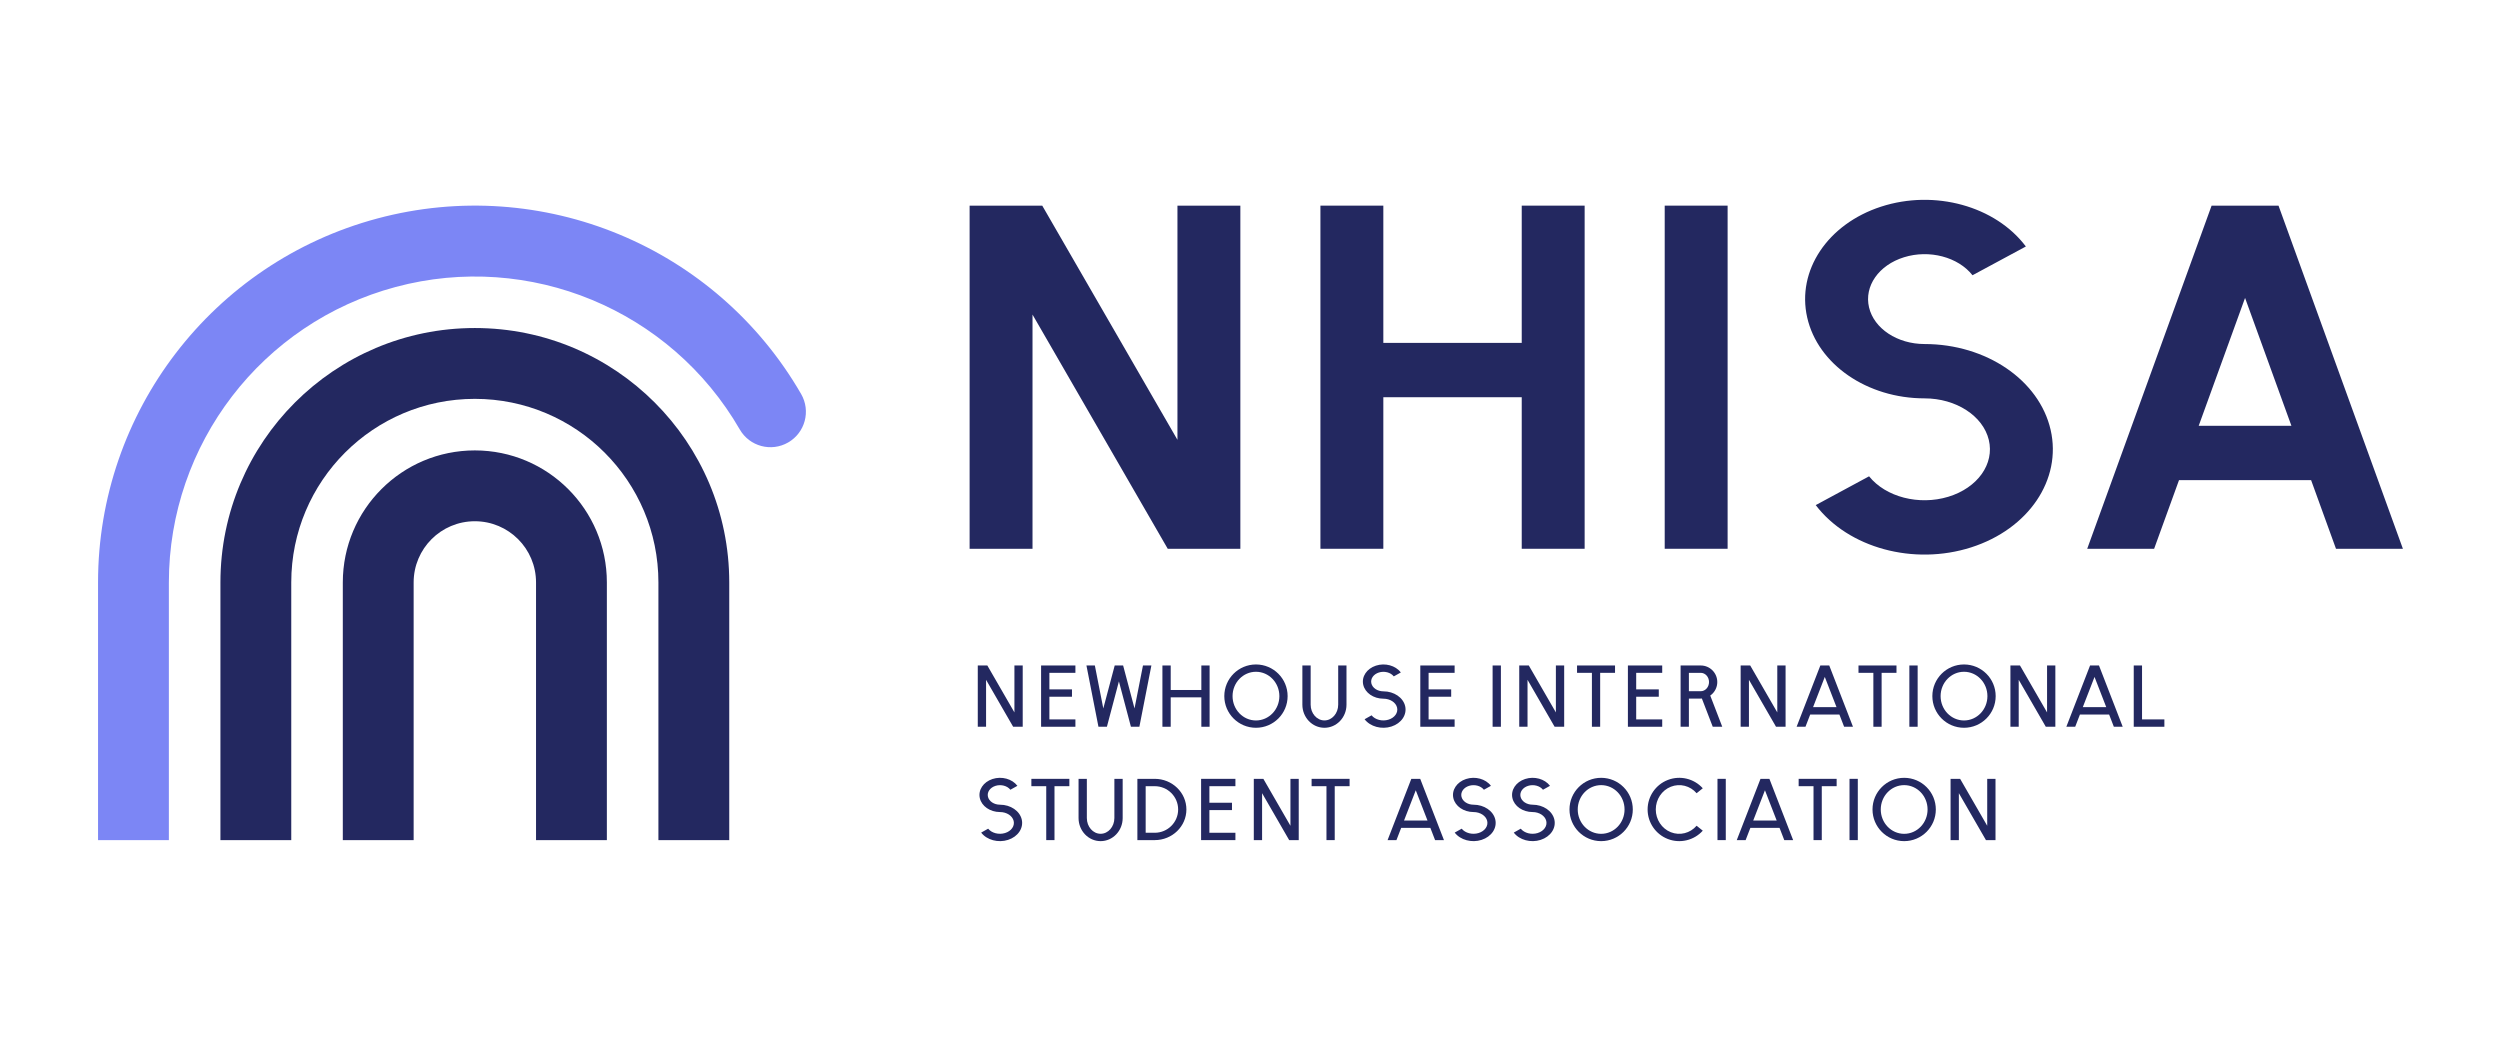
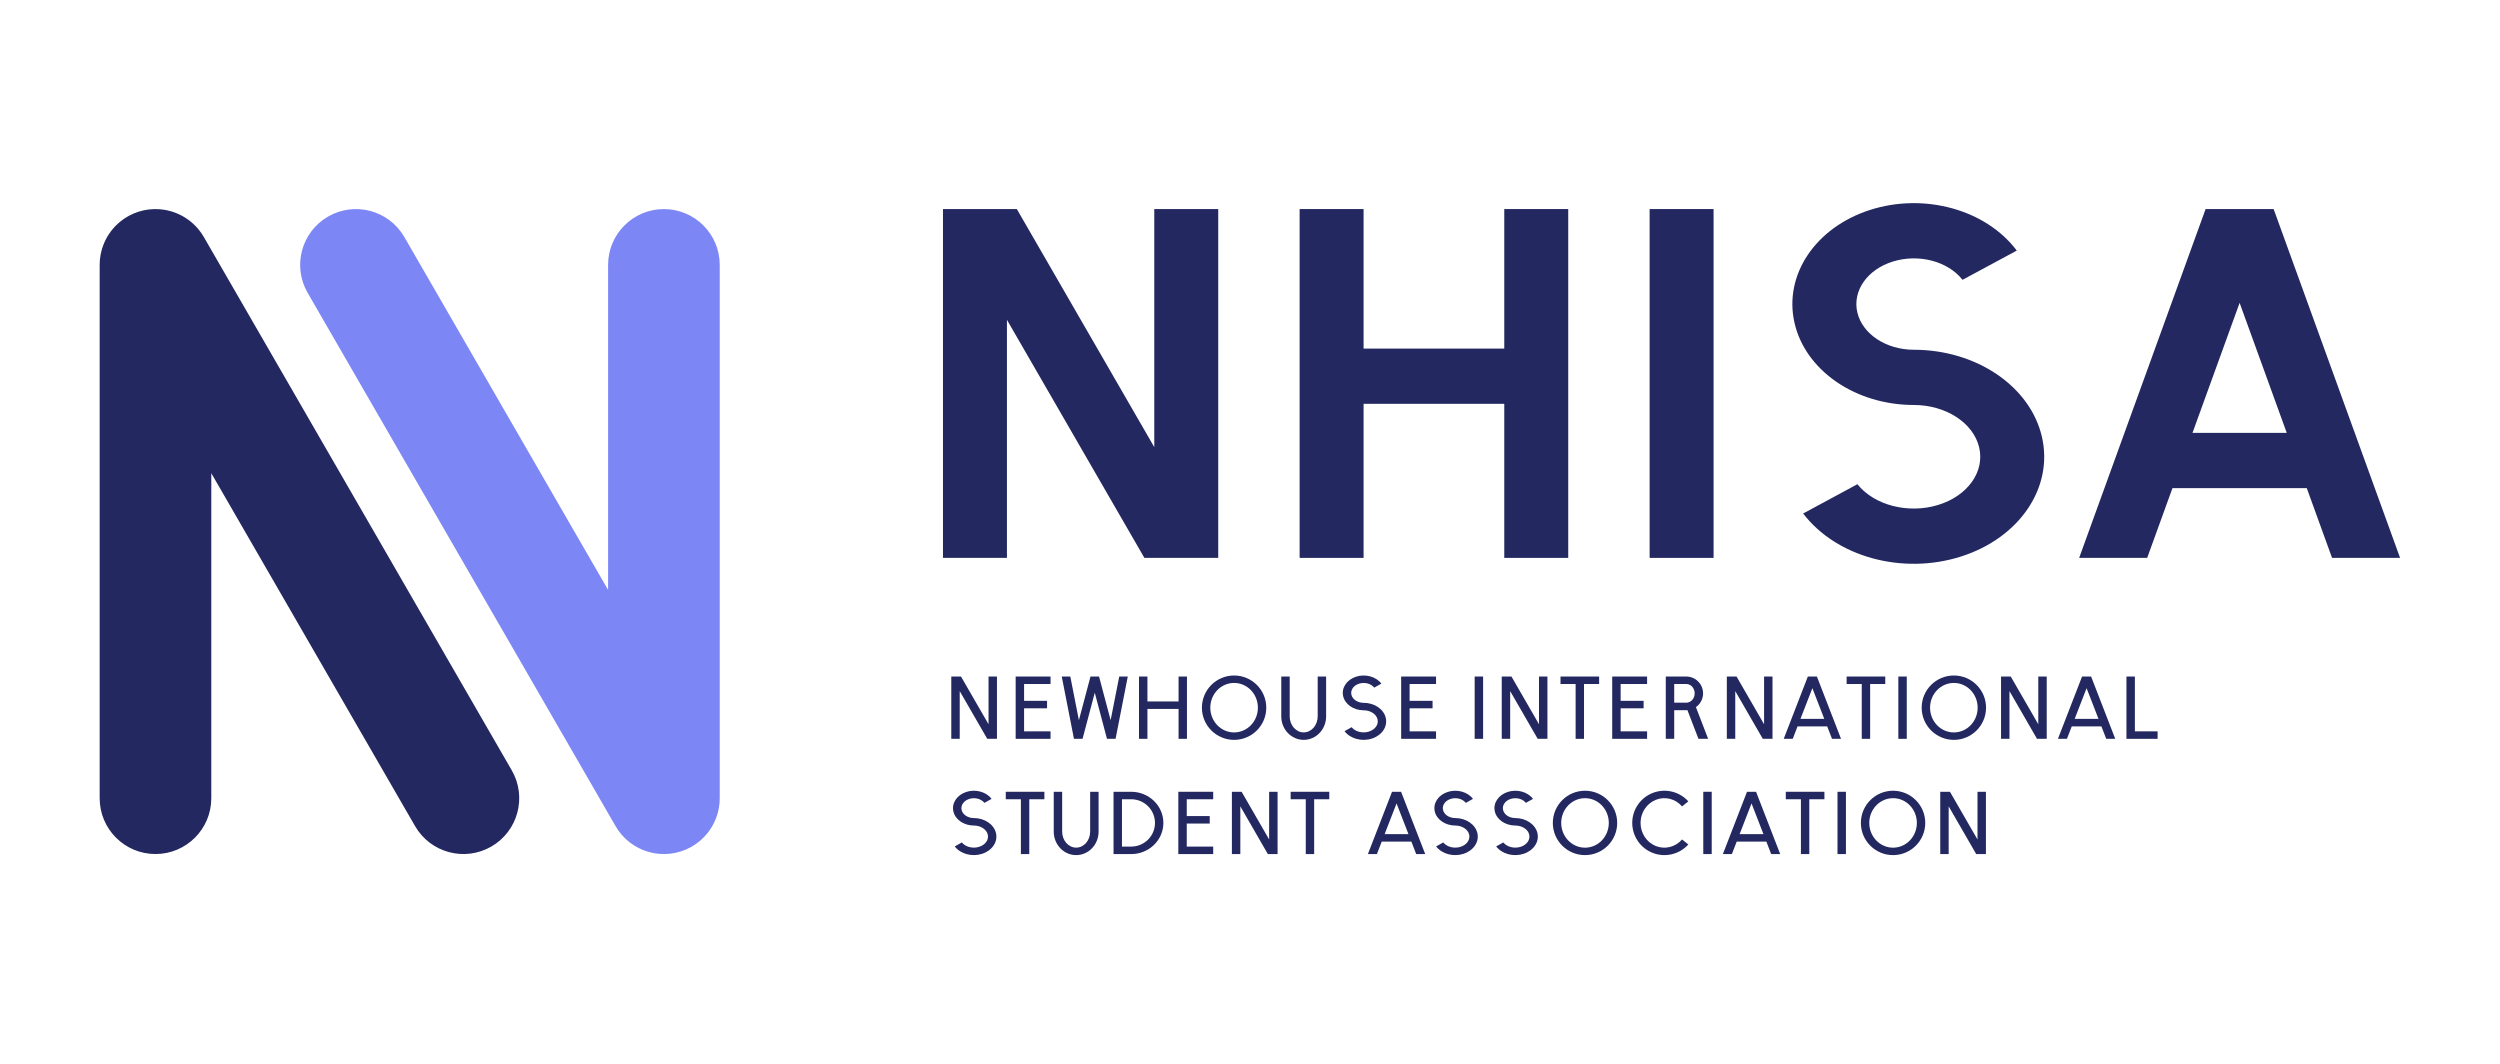
- <svg xmlns="http://www.w3.org/2000/svg" viewBox="0 0 612 256" width="612" height="256" role="img" aria-labelledby="title">
-   <path fill="#232860" d="M83.92 205.66 V142.58 A32.32 32.32 0 0 1 148.56 142.58 V205.66 H131.22 V142.58 A14.98 14.98 0 0 0 101.26 142.58 V205.66 Z M53.96 205.66 V142.58 A62.28 62.28 0 0 1 178.52 142.58 V205.66 H161.18 V142.58 A44.94 44.94 0 0 0 71.3 142.58 V205.66 Z" />
-   <path fill="#7C86F5" d="M24 205.66 V142.58 A92.24 92.24 0 0 1 196.12 96.46 A8.67 8.67 0 0 1 181.1 105.14 A74.9 74.9 0 0 0 41.34 142.58 V205.66 Z" />
-   <path fill="#232860" transform="translate(237.36 50.34)" d="M0 0 L17.78 0 L50.88 57.33 L50.88 0 L66.28 0 L66.28 84 L48.5 84 L15.4 26.67 L15.4 84 L0 84 Z" />
-   <path fill="#232860" transform="translate(323.24 50.34)" d="M0 0 L15.4 0 L15.4 33.6 L49.28 33.6 L49.28 0 L64.68 0 L64.68 84 L49.28 84 L49.28 46.9 L15.4 46.9 L15.4 84 L0 84 Z" />
-   <path fill="#232860" transform="translate(407.52 50.34)" d="M0 0 L15.4 0 L15.4 84 L0 84 Z" />
-   <path fill="#232860" transform="translate(439.72 50.34)" d="M56.21 10 A29.24 24.3 0 1 0 31.41 47.18 A16.01 12.47 0 1 1 17.83 66.26 L4.77 73.31 A31.41 25.77 0 1 0 31.41 33.88 A13.84 11 0 1 1 43.15 17.04 Z" />
-   <path fill="#232860" fill-rule="evenodd" transform="translate(510.95 50.34)" d="M30.45 0 L46.83 0 L77.28 84 L60.9 84 L54.81 67.2 L22.47 67.2 L16.38 84 L0 84 Z M38.64 22.59 L49.99 53.9 L27.29 53.9 Z" />
-   <path fill="#232860" transform="translate(239.36 162.91)" d="M0 0 L2.34 0 L8.97 11.49 L8.97 0 L11 0 L11 15 L8.66 15 L2.03 3.51 L2.03 15 L0 15 Z" />
-   <path fill="#232860" transform="translate(254.86 162.91)" d="M0 0 L8.4 0 L8.4 1.8 L2.03 1.8 L2.03 5.85 L7.56 5.85 L7.56 7.65 L2.03 7.65 L2.03 13.2 L8.4 13.2 L8.4 15 L0 15 Z" />
-   <path fill="#232860" transform="translate(265.96 162.91)" d="M0 0 L2.06 0 L5.01 15 L2.94 15 Z M6.92 0 L8.98 0 L5.01 15 L2.94 15 Z M6.92 0 L8.98 0 L12.96 15 L10.89 15 Z M13.84 0 L15.9 0 L12.96 15 L10.89 15 Z" />
-   <path fill="#232860" transform="translate(284.56 162.91)" d="M0 0 L2.03 0 L2.03 6 L9.53 6 L9.53 0 L11.55 0 L11.55 15 L9.53 15 L9.53 7.8 L2.03 7.8 L2.03 15 L0 15 Z" />
-   <path fill="#232860" fill-rule="evenodd" transform="translate(299.71 162.91)" d="M7.75 -0.25 A7.75 7.75 0 1 1 7.75 15.25 A7.75 7.75 0 1 1 7.75 -0.25 Z M7.75 1.54 A5.73 5.96 0 1 0 7.75 13.46 A5.73 5.96 0 1 0 7.75 1.54 Z" />
-   <path fill="#232860" transform="translate(318.82 162.91)" d="M0 0 H2.03 V9.6 A3.37 3.85 0 0 0 8.77 9.6 V0 H10.8 V9.6 A5.4 5.65 0 0 1 0 9.6 Z" />
-   <path fill="#232860" transform="translate(333.22 162.91)" d="M9.7 1.71 A5.03 4.19 0 1 0 5.43 8.13 A3.41 2.66 0 1 1 2.54 12.2 L0.83 13.16 A5.43 4.46 0 1 0 5.43 6.33 A3 2.39 0 1 1 7.98 2.67 Z" />
-   <path fill="#232860" transform="translate(347.69 162.91)" d="M0 0 L8.4 0 L8.4 1.8 L2.03 1.8 L2.03 5.85 L7.56 5.85 L7.56 7.65 L2.03 7.65 L2.03 13.2 L8.4 13.2 L8.4 15 L0 15 Z" />
-   <path fill="#232860" transform="translate(365.39 162.91)" d="M0 0 L2.03 0 L2.03 15 L0 15 Z" />
-   <path fill="#232860" transform="translate(371.91 162.91)" d="M0 0 L2.34 0 L8.97 11.49 L8.97 0 L11 0 L11 15 L8.66 15 L2.03 3.51 L2.03 15 L0 15 Z" />
-   <path fill="#232860" transform="translate(386.06 162.91)" d="M0 0 L9.3 0 L9.3 1.8 L5.66 1.8 L5.66 15 L3.64 15 L3.64 1.8 L0 1.8 Z" />
-   <path fill="#232860" transform="translate(398.51 162.91)" d="M0 0 L8.4 0 L8.4 1.8 L2.03 1.8 L2.03 5.85 L7.56 5.85 L7.56 7.65 L2.03 7.65 L2.03 13.2 L8.4 13.2 L8.4 15 L0 15 Z" />
-   <path fill="#232860" transform="translate(411.41 162.91)" d="M0 0 L2.03 0 L2.03 15 L0 15 Z M0 0 H4.93 A4.05 4.05 0 0 1 4.93 8.1 H0 Z M2.03 1.8 V6.3 H4.93 A2.03 2.25 0 0 0 4.93 1.8 Z M4.52 6.3 L6.85 6.3 L10.2 15 L7.87 15 Z" />
-   <path fill="#232860" transform="translate(426.11 162.91)" d="M0 0 L2.34 0 L8.97 11.49 L8.97 0 L11 0 L11 15 L8.66 15 L2.03 3.51 L2.03 15 L0 15 Z" />
-   <path fill="#232860" fill-rule="evenodd" transform="translate(439.81 162.91)" d="M5.81 0 L7.99 0 L13.8 15 L11.63 15 L10.47 12 L3.33 12 L2.17 15 L0 15 Z M6.9 2.8 L9.77 10.2 L4.03 10.2 Z" />
-   <path fill="#232860" transform="translate(454.96 162.91)" d="M0 0 L9.3 0 L9.3 1.8 L5.66 1.8 L5.66 15 L3.64 15 L3.64 1.8 L0 1.8 Z" />
-   <path fill="#232860" transform="translate(467.41 162.91)" d="M0 0 L2.03 0 L2.03 15 L0 15 Z" />
-   <path fill="#232860" fill-rule="evenodd" transform="translate(473.04 162.91)" d="M7.75 -0.25 A7.75 7.75 0 1 1 7.75 15.25 A7.75 7.75 0 1 1 7.75 -0.25 Z M7.75 1.54 A5.73 5.96 0 1 0 7.75 13.46 A5.73 5.96 0 1 0 7.75 1.54 Z" />
-   <path fill="#232860" transform="translate(492.15 162.91)" d="M0 0 L2.34 0 L8.97 11.49 L8.97 0 L11 0 L11 15 L8.66 15 L2.03 3.51 L2.03 15 L0 15 Z" />
-   <path fill="#232860" fill-rule="evenodd" transform="translate(505.84 162.91)" d="M5.81 0 L7.99 0 L13.8 15 L11.63 15 L10.47 12 L3.33 12 L2.17 15 L0 15 Z M6.9 2.8 L9.77 10.2 L4.03 10.2 Z" />
-   <path fill="#232860" transform="translate(522.34 162.91)" d="M0 0 L2.03 0 L2.03 13.2 L7.5 13.2 L7.5 15 L0 15 Z" />
-   <path fill="#232860" transform="translate(239.36 190.66)" d="M9.7 1.71 A5.03 4.19 0 1 0 5.43 8.13 A3.41 2.66 0 1 1 2.54 12.2 L0.83 13.16 A5.43 4.46 0 1 0 5.43 6.33 A3 2.39 0 1 1 7.98 2.67 Z" />
-   <path fill="#232860" transform="translate(252.48 190.66)" d="M0 0 L9.3 0 L9.3 1.8 L5.66 1.8 L5.66 15 L3.64 15 L3.64 1.8 L0 1.8 Z" />
-   <path fill="#232860" transform="translate(264.03 190.66)" d="M0 0 H2.03 V9.6 A3.37 3.85 0 0 0 8.77 9.6 V0 H10.8 V9.6 A5.4 5.65 0 0 1 0 9.6 Z" />
-   <path fill="#232860" fill-rule="evenodd" transform="translate(278.43 190.66)" d="M0 0 H4.25 A7.75 7.5 0 0 1 4.25 15 H0 Z M2.03 1.8 H4.25 A5.73 5.7 0 0 1 4.25 13.2 H2.03 Z" />
-   <path fill="#232860" transform="translate(294.03 190.66)" d="M0 0 L8.4 0 L8.4 1.8 L2.03 1.8 L2.03 5.85 L7.56 5.85 L7.56 7.65 L2.03 7.65 L2.03 13.2 L8.4 13.2 L8.4 15 L0 15 Z" />
-   <path fill="#232860" transform="translate(306.93 190.66)" d="M0 0 L2.34 0 L8.97 11.49 L8.97 0 L11 0 L11 15 L8.66 15 L2.03 3.51 L2.03 15 L0 15 Z" />
-   <path fill="#232860" transform="translate(321.08 190.66)" d="M0 0 L9.3 0 L9.3 1.8 L5.66 1.8 L5.66 15 L3.64 15 L3.64 1.8 L0 1.8 Z" />
-   <path fill="#232860" fill-rule="evenodd" transform="translate(339.68 190.66)" d="M5.81 0 L7.99 0 L13.8 15 L11.63 15 L10.47 12 L3.33 12 L2.17 15 L0 15 Z M6.9 2.8 L9.77 10.2 L4.03 10.2 Z" />
-   <path fill="#232860" transform="translate(355.28 190.66)" d="M9.7 1.71 A5.03 4.19 0 1 0 5.43 8.13 A3.41 2.66 0 1 1 2.54 12.2 L0.83 13.16 A5.43 4.46 0 1 0 5.43 6.33 A3 2.39 0 1 1 7.98 2.67 Z" />
-   <path fill="#232860" transform="translate(369.74 190.66)" d="M9.7 1.71 A5.03 4.19 0 1 0 5.43 8.13 A3.41 2.66 0 1 1 2.54 12.2 L0.83 13.16 A5.43 4.46 0 1 0 5.43 6.33 A3 2.39 0 1 1 7.98 2.67 Z" />
-   <path fill="#232860" fill-rule="evenodd" transform="translate(384.21 190.66)" d="M7.75 -0.25 A7.75 7.75 0 1 1 7.75 15.25 A7.75 7.75 0 1 1 7.75 -0.25 Z M7.75 1.54 A5.73 5.96 0 1 0 7.75 13.46 A5.73 5.96 0 1 0 7.75 1.54 Z" />
-   <path fill="#232860" transform="translate(403.32 190.66)" d="M13.52 2.31 A7.75 7.75 0 1 0 13.52 12.69 L12.01 11.48 A5.73 5.96 0 1 1 12.01 3.52 Z" />
-   <path fill="#232860" transform="translate(420.44 190.66)" d="M0 0 L2.03 0 L2.03 15 L0 15 Z" />
-   <path fill="#232860" fill-rule="evenodd" transform="translate(425.16 190.66)" d="M5.81 0 L7.99 0 L13.8 15 L11.63 15 L10.47 12 L3.33 12 L2.17 15 L0 15 Z M6.9 2.8 L9.77 10.2 L4.03 10.2 Z" />
-   <path fill="#232860" transform="translate(440.31 190.66)" d="M0 0 L9.3 0 L9.3 1.8 L5.66 1.8 L5.66 15 L3.64 15 L3.64 1.8 L0 1.8 Z" />
-   <path fill="#232860" transform="translate(452.76 190.66)" d="M0 0 L2.03 0 L2.03 15 L0 15 Z" />
-   <path fill="#232860" fill-rule="evenodd" transform="translate(458.39 190.66)" d="M7.75 -0.25 A7.75 7.75 0 1 1 7.75 15.25 A7.75 7.75 0 1 1 7.75 -0.25 Z M7.75 1.54 A5.73 5.96 0 1 0 7.75 13.46 A5.73 5.96 0 1 0 7.75 1.54 Z" />
-   <path fill="#232860" transform="translate(477.5 190.66)" d="M0 0 L2.34 0 L8.97 11.49 L8.97 0 L11 0 L11 15 L8.66 15 L2.03 3.51 L2.03 15 L0 15 Z" />
+ <svg xmlns="http://www.w3.org/2000/svg" viewBox="0 0 602 256" width="602" height="256" role="img" aria-labelledby="title">
+   <path fill="#232860" d="M50.88 192.21 L50.88 63.79 A13.44 13.44 0 0 0 24 63.79 L24 192.21 A13.44 13.44 0 0 0 50.88 192.21 Z M25.8 70.51 L99.95 198.93 A13.44 13.44 0 0 0 123.23 185.49 L49.08 57.07 A13.44 13.44 0 0 0 25.8 70.51 Z" />
+   <path fill="#7C86F5" d="M74.08 70.51 L148.23 198.93 A13.44 13.44 0 0 0 171.51 185.49 L97.36 57.07 A13.44 13.44 0 0 0 74.08 70.51 Z M173.31 192.21 L173.31 63.79 A13.44 13.44 0 0 0 146.43 63.79 L146.43 192.21 A13.44 13.44 0 0 0 173.31 192.21 Z" />
+   <path fill="#232860" transform="translate(227.07 50.34)" d="M0 0 L17.78 0 L50.88 57.33 L50.88 0 L66.28 0 L66.28 84 L48.5 84 L15.4 26.67 L15.4 84 L0 84 Z" />
+   <path fill="#232860" transform="translate(312.95 50.34)" d="M0 0 L15.4 0 L15.4 33.6 L49.28 33.6 L49.28 0 L64.68 0 L64.68 84 L49.28 84 L49.28 46.9 L15.4 46.9 L15.4 84 L0 84 Z" />
+   <path fill="#232860" transform="translate(397.23 50.34)" d="M0 0 L15.4 0 L15.4 84 L0 84 Z" />
+   <path fill="#232860" transform="translate(429.43 50.34)" d="M56.21 10 A29.24 24.3 0 1 0 31.41 47.18 A16.01 12.47 0 1 1 17.83 66.26 L4.77 73.31 A31.41 25.77 0 1 0 31.41 33.88 A13.84 11 0 1 1 43.15 17.04 Z" />
+   <path fill="#232860" fill-rule="evenodd" transform="translate(500.66 50.34)" d="M30.45 0 L46.83 0 L77.28 84 L60.9 84 L54.81 67.2 L22.47 67.2 L16.38 84 L0 84 Z M38.64 22.59 L49.99 53.9 L27.29 53.9 Z" />
+   <path fill="#232860" transform="translate(229.07 162.91)" d="M0 0 L2.34 0 L8.97 11.49 L8.97 0 L11 0 L11 15 L8.66 15 L2.03 3.51 L2.03 15 L0 15 Z" />
+   <path fill="#232860" transform="translate(244.57 162.91)" d="M0 0 L8.4 0 L8.4 1.8 L2.03 1.8 L2.03 5.85 L7.56 5.85 L7.56 7.65 L2.03 7.65 L2.03 13.2 L8.4 13.2 L8.4 15 L0 15 Z" />
+   <path fill="#232860" transform="translate(255.67 162.91)" d="M0 0 L2.06 0 L5.01 15 L2.94 15 Z M6.92 0 L8.98 0 L5.01 15 L2.94 15 Z M6.92 0 L8.98 0 L12.96 15 L10.89 15 Z M13.84 0 L15.9 0 L12.96 15 L10.89 15 Z" />
+   <path fill="#232860" transform="translate(274.27 162.91)" d="M0 0 L2.03 0 L2.03 6 L9.53 6 L9.53 0 L11.55 0 L11.55 15 L9.53 15 L9.53 7.8 L2.03 7.8 L2.03 15 L0 15 Z" />
+   <path fill="#232860" fill-rule="evenodd" transform="translate(289.42 162.91)" d="M7.75 -0.25 A7.75 7.75 0 1 1 7.75 15.25 A7.75 7.75 0 1 1 7.75 -0.25 Z M7.75 1.54 A5.73 5.96 0 1 0 7.75 13.46 A5.73 5.96 0 1 0 7.75 1.54 Z" />
+   <path fill="#232860" transform="translate(308.53 162.91)" d="M0 0 H2.03 V9.6 A3.37 3.85 0 0 0 8.77 9.6 V0 H10.8 V9.6 A5.4 5.65 0 0 1 0 9.6 Z" />
+   <path fill="#232860" transform="translate(322.93 162.91)" d="M9.7 1.71 A5.03 4.19 0 1 0 5.43 8.13 A3.41 2.66 0 1 1 2.54 12.2 L0.83 13.16 A5.43 4.46 0 1 0 5.43 6.33 A3 2.39 0 1 1 7.98 2.67 Z" />
+   <path fill="#232860" transform="translate(337.4 162.91)" d="M0 0 L8.4 0 L8.4 1.8 L2.03 1.8 L2.03 5.85 L7.56 5.85 L7.56 7.65 L2.03 7.65 L2.03 13.2 L8.4 13.2 L8.4 15 L0 15 Z" />
+   <path fill="#232860" transform="translate(355.1 162.91)" d="M0 0 L2.03 0 L2.03 15 L0 15 Z" />
+   <path fill="#232860" transform="translate(361.62 162.91)" d="M0 0 L2.34 0 L8.97 11.49 L8.97 0 L11 0 L11 15 L8.66 15 L2.03 3.51 L2.03 15 L0 15 Z" />
+   <path fill="#232860" transform="translate(375.77 162.91)" d="M0 0 L9.3 0 L9.3 1.8 L5.66 1.8 L5.66 15 L3.64 15 L3.64 1.8 L0 1.8 Z" />
+   <path fill="#232860" transform="translate(388.22 162.91)" d="M0 0 L8.4 0 L8.4 1.8 L2.03 1.8 L2.03 5.85 L7.56 5.85 L7.56 7.65 L2.03 7.65 L2.03 13.2 L8.4 13.2 L8.4 15 L0 15 Z" />
+   <path fill="#232860" transform="translate(401.12 162.91)" d="M0 0 L2.03 0 L2.03 15 L0 15 Z M0 0 H4.93 A4.05 4.05 0 0 1 4.93 8.1 H0 Z M2.03 1.8 V6.3 H4.93 A2.03 2.25 0 0 0 4.93 1.8 Z M4.52 6.3 L6.85 6.3 L10.2 15 L7.87 15 Z" />
+   <path fill="#232860" transform="translate(415.82 162.91)" d="M0 0 L2.34 0 L8.97 11.49 L8.97 0 L11 0 L11 15 L8.66 15 L2.03 3.51 L2.03 15 L0 15 Z" />
+   <path fill="#232860" fill-rule="evenodd" transform="translate(429.52 162.91)" d="M5.81 0 L7.99 0 L13.8 15 L11.63 15 L10.47 12 L3.33 12 L2.17 15 L0 15 Z M6.9 2.8 L9.77 10.2 L4.03 10.2 Z" />
+   <path fill="#232860" transform="translate(444.67 162.91)" d="M0 0 L9.3 0 L9.3 1.8 L5.66 1.8 L5.66 15 L3.64 15 L3.64 1.8 L0 1.8 Z" />
+   <path fill="#232860" transform="translate(457.12 162.91)" d="M0 0 L2.03 0 L2.03 15 L0 15 Z" />
+   <path fill="#232860" fill-rule="evenodd" transform="translate(462.74 162.91)" d="M7.75 -0.25 A7.75 7.75 0 1 1 7.75 15.25 A7.75 7.75 0 1 1 7.75 -0.25 Z M7.75 1.54 A5.73 5.96 0 1 0 7.75 13.46 A5.73 5.96 0 1 0 7.75 1.54 Z" />
+   <path fill="#232860" transform="translate(481.85 162.91)" d="M0 0 L2.34 0 L8.97 11.49 L8.97 0 L11 0 L11 15 L8.66 15 L2.03 3.51 L2.03 15 L0 15 Z" />
+   <path fill="#232860" fill-rule="evenodd" transform="translate(495.55 162.91)" d="M5.81 0 L7.99 0 L13.8 15 L11.63 15 L10.47 12 L3.33 12 L2.17 15 L0 15 Z M6.9 2.8 L9.77 10.2 L4.03 10.2 Z" />
+   <path fill="#232860" transform="translate(512.05 162.91)" d="M0 0 L2.03 0 L2.03 13.2 L7.5 13.2 L7.5 15 L0 15 Z" />
+   <path fill="#232860" transform="translate(229.07 190.66)" d="M9.7 1.71 A5.03 4.19 0 1 0 5.43 8.13 A3.41 2.66 0 1 1 2.54 12.2 L0.83 13.16 A5.43 4.46 0 1 0 5.43 6.33 A3 2.39 0 1 1 7.98 2.67 Z" />
+   <path fill="#232860" transform="translate(242.19 190.66)" d="M0 0 L9.3 0 L9.3 1.8 L5.66 1.8 L5.66 15 L3.64 15 L3.64 1.8 L0 1.8 Z" />
+   <path fill="#232860" transform="translate(253.74 190.66)" d="M0 0 H2.03 V9.6 A3.37 3.85 0 0 0 8.77 9.6 V0 H10.8 V9.6 A5.4 5.65 0 0 1 0 9.6 Z" />
+   <path fill="#232860" fill-rule="evenodd" transform="translate(268.14 190.66)" d="M0 0 H4.25 A7.75 7.5 0 0 1 4.25 15 H0 Z M2.03 1.8 H4.25 A5.73 5.7 0 0 1 4.25 13.2 H2.03 Z" />
+   <path fill="#232860" transform="translate(283.74 190.66)" d="M0 0 L8.4 0 L8.4 1.8 L2.03 1.8 L2.03 5.85 L7.56 5.85 L7.56 7.65 L2.03 7.65 L2.03 13.2 L8.4 13.2 L8.4 15 L0 15 Z" />
+   <path fill="#232860" transform="translate(296.64 190.66)" d="M0 0 L2.34 0 L8.97 11.49 L8.97 0 L11 0 L11 15 L8.66 15 L2.03 3.51 L2.03 15 L0 15 Z" />
+   <path fill="#232860" transform="translate(310.79 190.66)" d="M0 0 L9.3 0 L9.3 1.8 L5.66 1.8 L5.66 15 L3.64 15 L3.64 1.8 L0 1.8 Z" />
+   <path fill="#232860" fill-rule="evenodd" transform="translate(329.39 190.66)" d="M5.81 0 L7.99 0 L13.8 15 L11.63 15 L10.47 12 L3.33 12 L2.17 15 L0 15 Z M6.9 2.8 L9.77 10.2 L4.03 10.2 Z" />
+   <path fill="#232860" transform="translate(344.99 190.66)" d="M9.7 1.71 A5.03 4.19 0 1 0 5.43 8.13 A3.41 2.66 0 1 1 2.54 12.2 L0.83 13.16 A5.43 4.46 0 1 0 5.43 6.33 A3 2.39 0 1 1 7.98 2.67 Z" />
+   <path fill="#232860" transform="translate(359.45 190.66)" d="M9.7 1.71 A5.03 4.19 0 1 0 5.43 8.13 A3.41 2.66 0 1 1 2.54 12.2 L0.83 13.16 A5.43 4.46 0 1 0 5.43 6.33 A3 2.39 0 1 1 7.98 2.67 Z" />
+   <path fill="#232860" fill-rule="evenodd" transform="translate(373.92 190.66)" d="M7.75 -0.25 A7.75 7.75 0 1 1 7.75 15.25 A7.75 7.75 0 1 1 7.75 -0.25 Z M7.75 1.54 A5.73 5.96 0 1 0 7.75 13.46 A5.73 5.96 0 1 0 7.75 1.54 Z" />
+   <path fill="#232860" transform="translate(393.03 190.66)" d="M13.52 2.31 A7.75 7.75 0 1 0 13.52 12.69 L12.01 11.48 A5.73 5.96 0 1 1 12.01 3.52 Z" />
+   <path fill="#232860" transform="translate(410.15 190.66)" d="M0 0 L2.03 0 L2.03 15 L0 15 Z" />
+   <path fill="#232860" fill-rule="evenodd" transform="translate(414.87 190.66)" d="M5.81 0 L7.99 0 L13.8 15 L11.63 15 L10.47 12 L3.33 12 L2.17 15 L0 15 Z M6.9 2.8 L9.77 10.2 L4.03 10.2 Z" />
+   <path fill="#232860" transform="translate(430.02 190.66)" d="M0 0 L9.3 0 L9.3 1.8 L5.66 1.8 L5.66 15 L3.64 15 L3.64 1.8 L0 1.8 Z" />
+   <path fill="#232860" transform="translate(442.47 190.66)" d="M0 0 L2.03 0 L2.03 15 L0 15 Z" />
+   <path fill="#232860" fill-rule="evenodd" transform="translate(448.1 190.66)" d="M7.75 -0.25 A7.75 7.75 0 1 1 7.75 15.25 A7.75 7.75 0 1 1 7.75 -0.25 Z M7.75 1.54 A5.73 5.96 0 1 0 7.75 13.46 A5.73 5.96 0 1 0 7.75 1.54 Z" />
+   <path fill="#232860" transform="translate(467.21 190.66)" d="M0 0 L2.34 0 L8.97 11.49 L8.97 0 L11 0 L11 15 L8.66 15 L2.03 3.51 L2.03 15 L0 15 Z" />
</svg>
